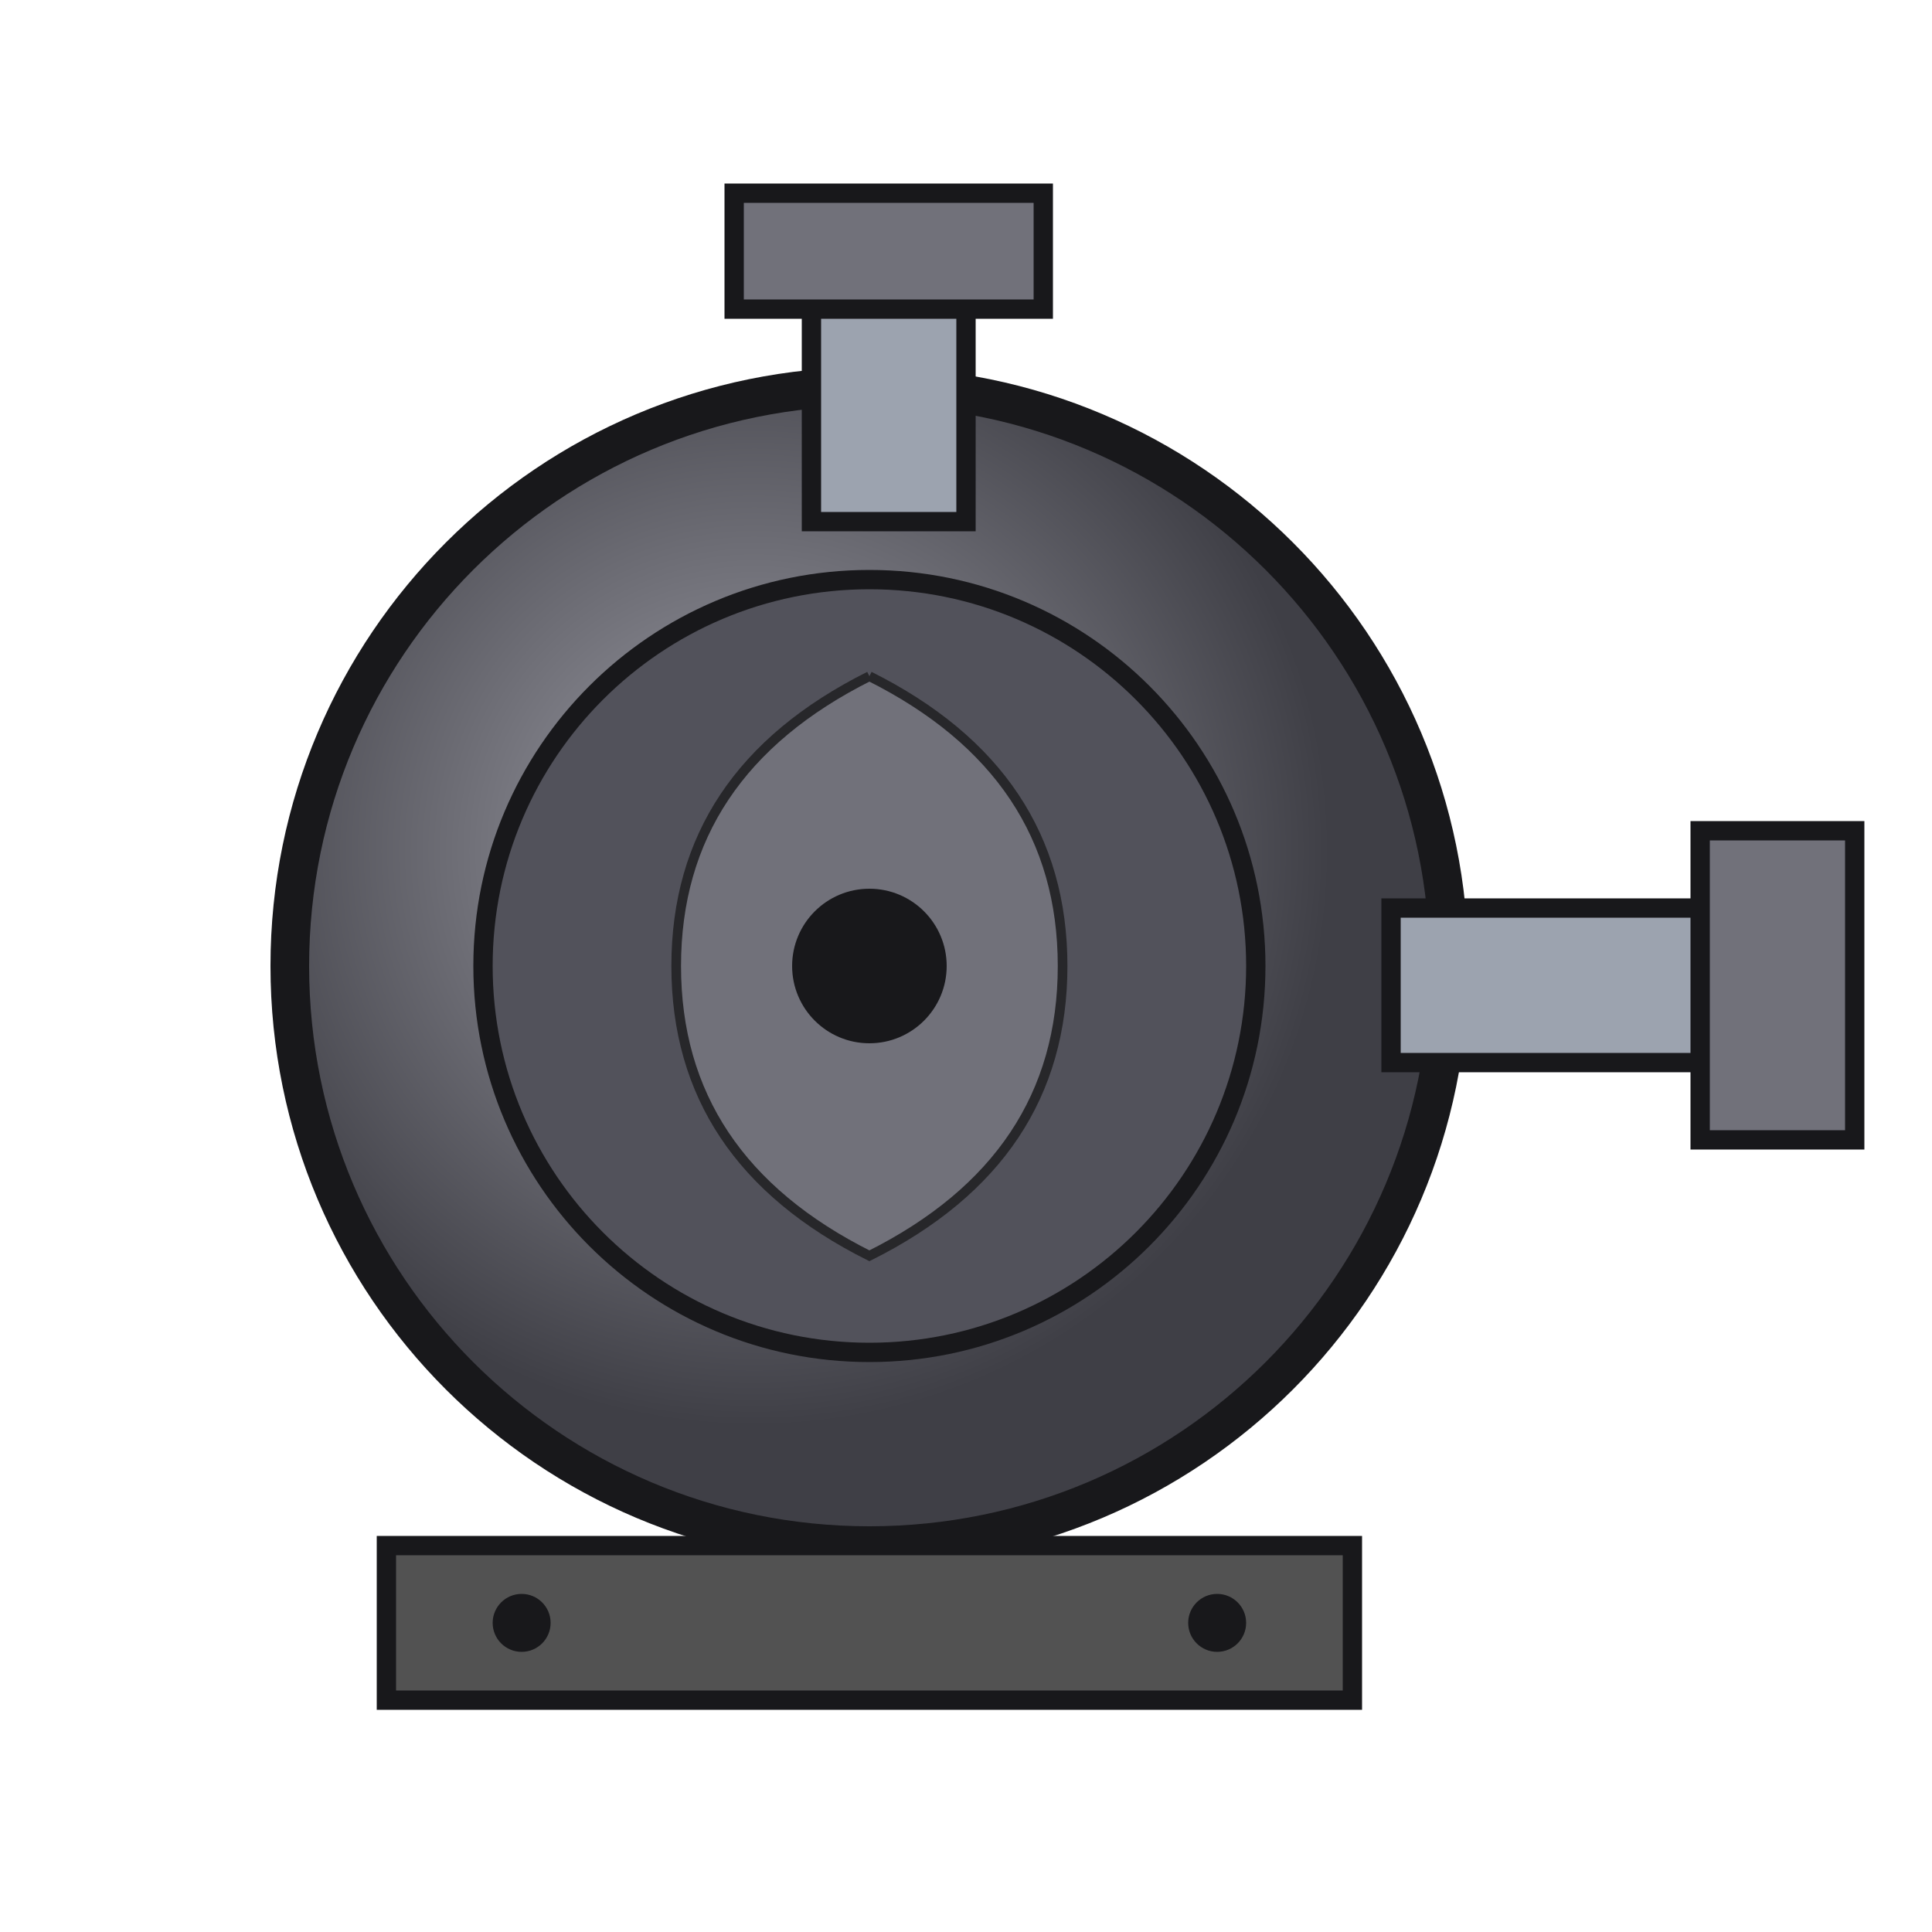
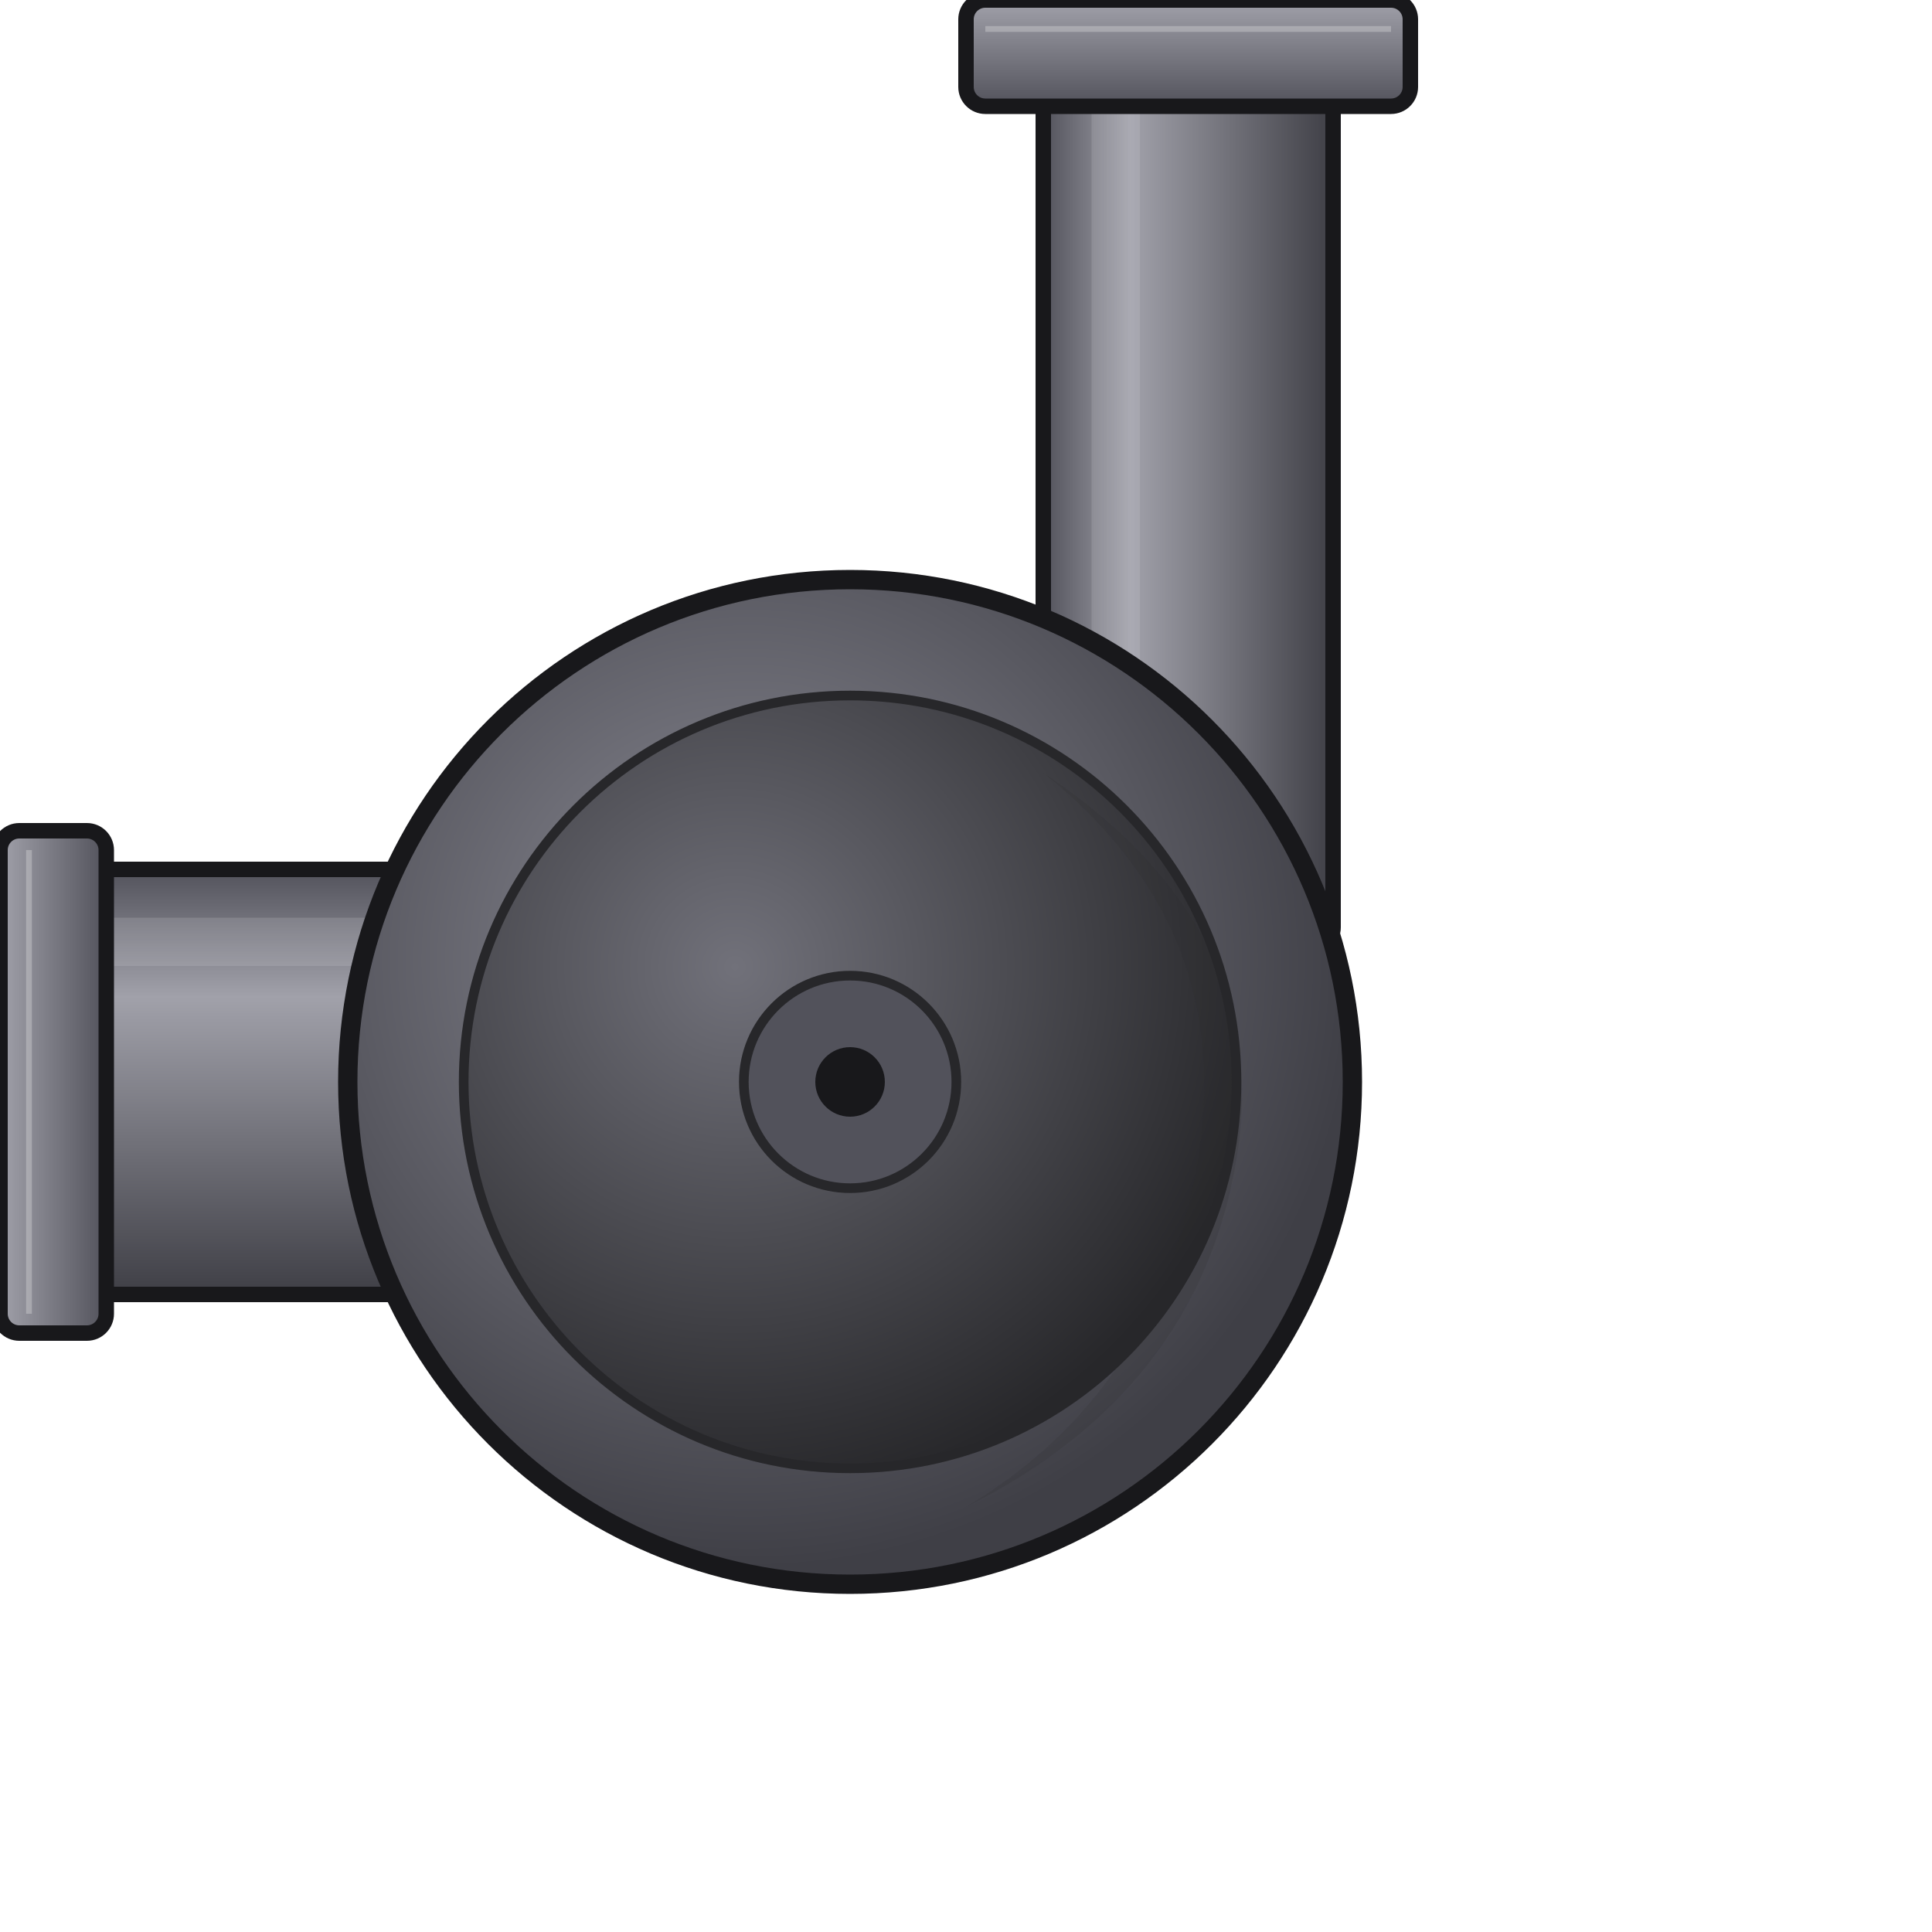
<svg xmlns="http://www.w3.org/2000/svg" viewBox="0 0 100 100" width="100" height="100">
  <defs>
-     <radialGradient id="pumpVolute" cx="0.4" cy="0.4">
+     <radialGradient id="pump90Housing" cx="0.4" cy="0.38" r="0.6">
      <stop offset="0%" stop-color="#a1a1aa" />
+       <stop offset="35%" stop-color="#71717a" />
      <stop offset="100%" stop-color="#3f3f46" />
    </radialGradient>
+     <radialGradient id="pump90Inner" cx="0.35" cy="0.35" r="0.7">
+       <stop offset="0%" stop-color="#71717a" />
+       <stop offset="100%" stop-color="#27272a" />
+     </radialGradient>
+     <linearGradient id="pump90VPipe" x1="0" y1="0" x2="1" y2="0">
+       <stop offset="0%" stop-color="#52525b" />
+       <stop offset="30%" stop-color="#a1a1aa" />
+       <stop offset="100%" stop-color="#3f3f46" />
+     </linearGradient>
+     <linearGradient id="pump90HPipe" x1="0" y1="0" x2="0" y2="1">
+       <stop offset="0%" stop-color="#52525b" />
+       <stop offset="30%" stop-color="#a1a1aa" />
+       <stop offset="100%" stop-color="#3f3f46" />
+     </linearGradient>
+     <linearGradient id="pump90FlangeV" x1="0" y1="0" x2="0" y2="1">
+       <stop offset="0%" stop-color="#a1a1aa" />
+       <stop offset="100%" stop-color="#52525b" />
+     </linearGradient>
+     <linearGradient id="pump90FlangeH" x1="0" y1="0" x2="1" y2="0">
+       <stop offset="0%" stop-color="#a1a1aa" />
+       <stop offset="100%" stop-color="#52525b" />
+     </linearGradient>
  </defs>
-   <circle cx="45" cy="50" r="30" fill="url(#pumpVolute)" stroke="#18181b" stroke-width="2" />
-   <circle cx="45" cy="50" r="20" fill="#52525b" stroke="#18181b" stroke-width="1" />
-   <path d="M 45 35 Q 55 40 55 50 Q 55 60 45 65 Q 35 60 35 50 Q 35 40 45 35" fill="#71717a" stroke="#27272a" stroke-width="0.5" />
-   <circle cx="45" cy="50" r="4" fill="#18181b" />
-   <rect x="42" y="15" width="8" height="12" fill="#9ca3af" stroke="#18181b" stroke-width="1" />
-   <rect x="38" y="10" width="16" height="6" fill="#71717a" stroke="#18181b" stroke-width="1" />
-   <rect x="72" y="47" width="20" height="8" fill="#9ca3af" stroke="#18181b" stroke-width="1" />
-   <rect x="88" y="43" width="8" height="16" fill="#71717a" stroke="#18181b" stroke-width="1" />
-   <rect x="20" y="80" width="50" height="8" fill="#525252" stroke="#18181b" stroke-width="1" />
-   <circle cx="27" cy="84" r="1.5" fill="#18181b" />
-   <circle cx="63" cy="84" r="1.5" fill="#18181b" />
+   <rect x="54" y="4" width="15" height="45" rx="1" fill="url(#pump90VPipe)" stroke="#18181b" stroke-width="0.8" />
+   <rect x="56.5" y="5" width="2.5" height="43" rx="0.5" fill="#d4d4d8" opacity="0.18" />
+   <rect x="4" y="45" width="35" height="22" rx="1" fill="url(#pump90HPipe)" stroke="#18181b" stroke-width="0.8" />
+   <rect x="5" y="47.5" width="33" height="2.5" rx="0.5" fill="#d4d4d8" opacity="0.18" />
+   <rect x="50" y="0" width="23" height="5.5" rx="1" fill="url(#pump90FlangeV)" stroke="#18181b" stroke-width="0.8" />
+   <line x1="51" y1="1.5" x2="72" y2="1.5" stroke="#d4d4d8" stroke-width="0.3" opacity="0.4" />
+   <rect x="0" y="43" width="5.5" height="26" rx="1" fill="url(#pump90FlangeH)" stroke="#18181b" stroke-width="0.8" />
+   <line x1="1.5" y1="44" x2="1.5" y2="68" stroke="#d4d4d8" stroke-width="0.3" opacity="0.4" />
+   <circle cx="44" cy="56" r="26" fill="url(#pump90Housing)" stroke="#18181b" stroke-width="1" />
+   <circle cx="44" cy="56" r="20" fill="url(#pump90Inner)" stroke="#27272a" stroke-width="0.5" />
+   <circle cx="44" cy="56" r="5.5" fill="#52525b" stroke="#27272a" stroke-width="0.5" />
+   <circle cx="44" cy="56" r="1.8" fill="#18181b" />
+   <path d="M54,40 Q66,48 64,60 Q62,72 50,78 Q60,72 62,60 Q64,48 54,40z" fill="#27272a" opacity="0.15" />
</svg>
